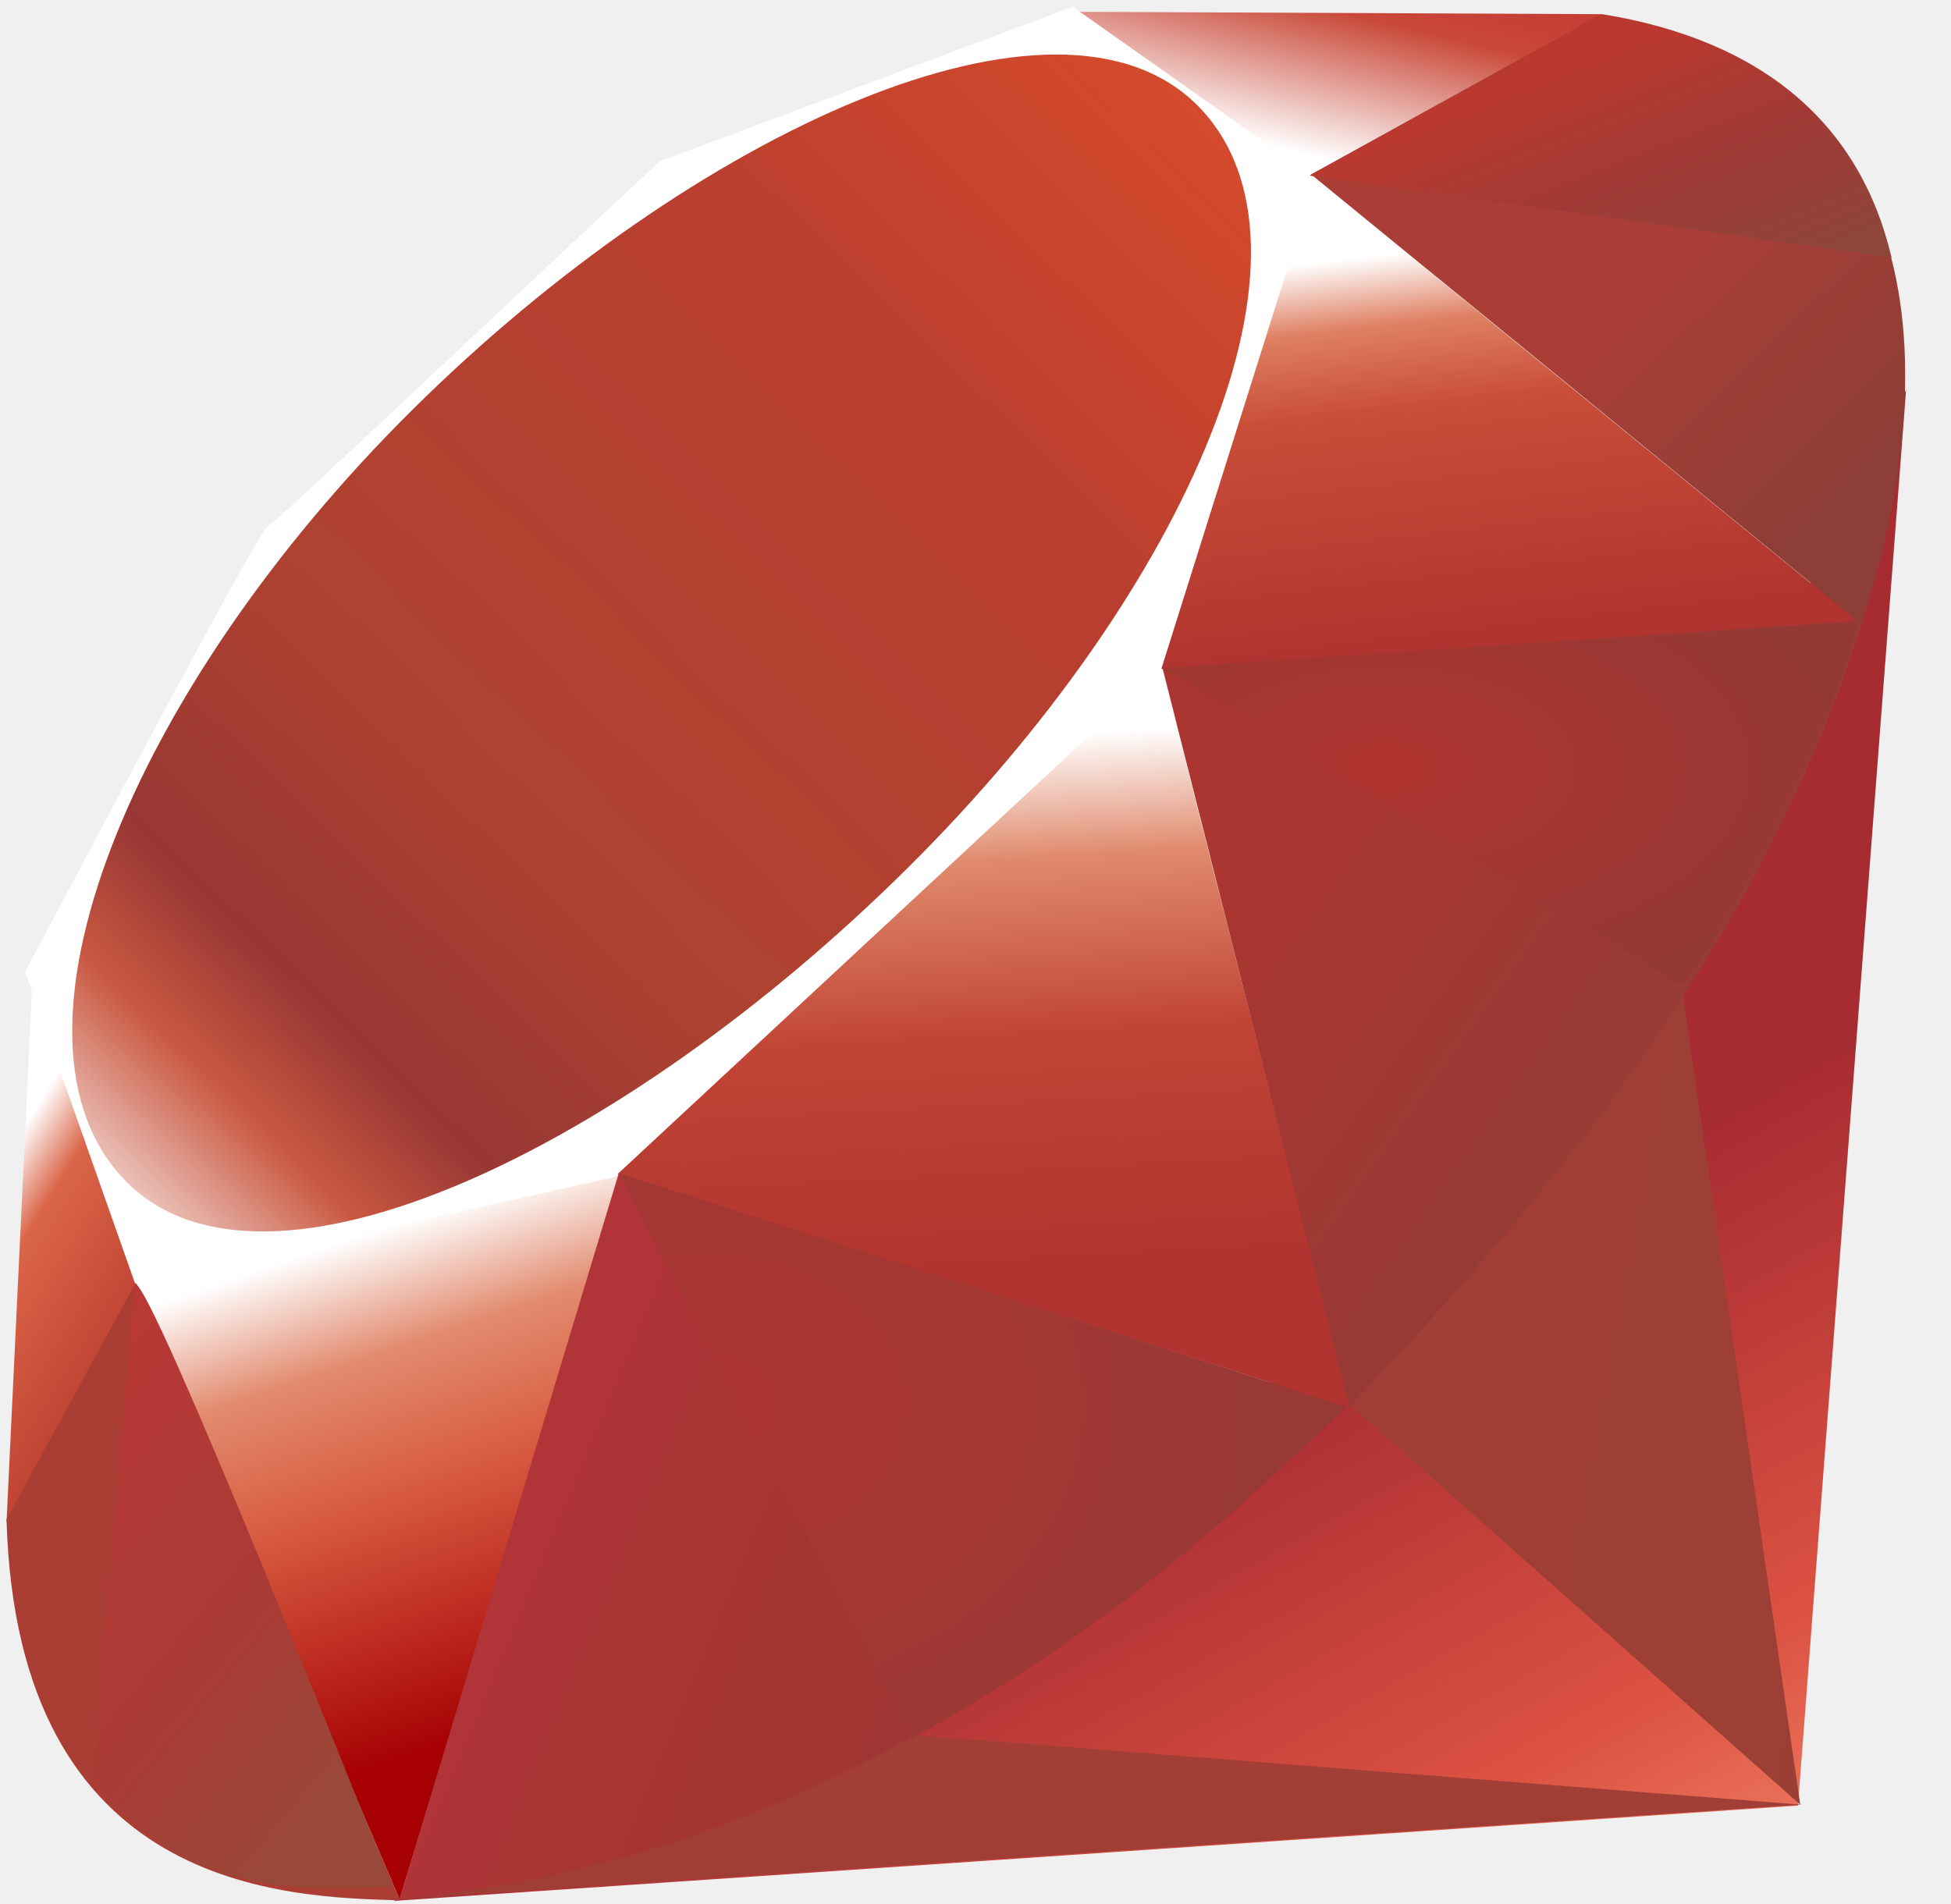
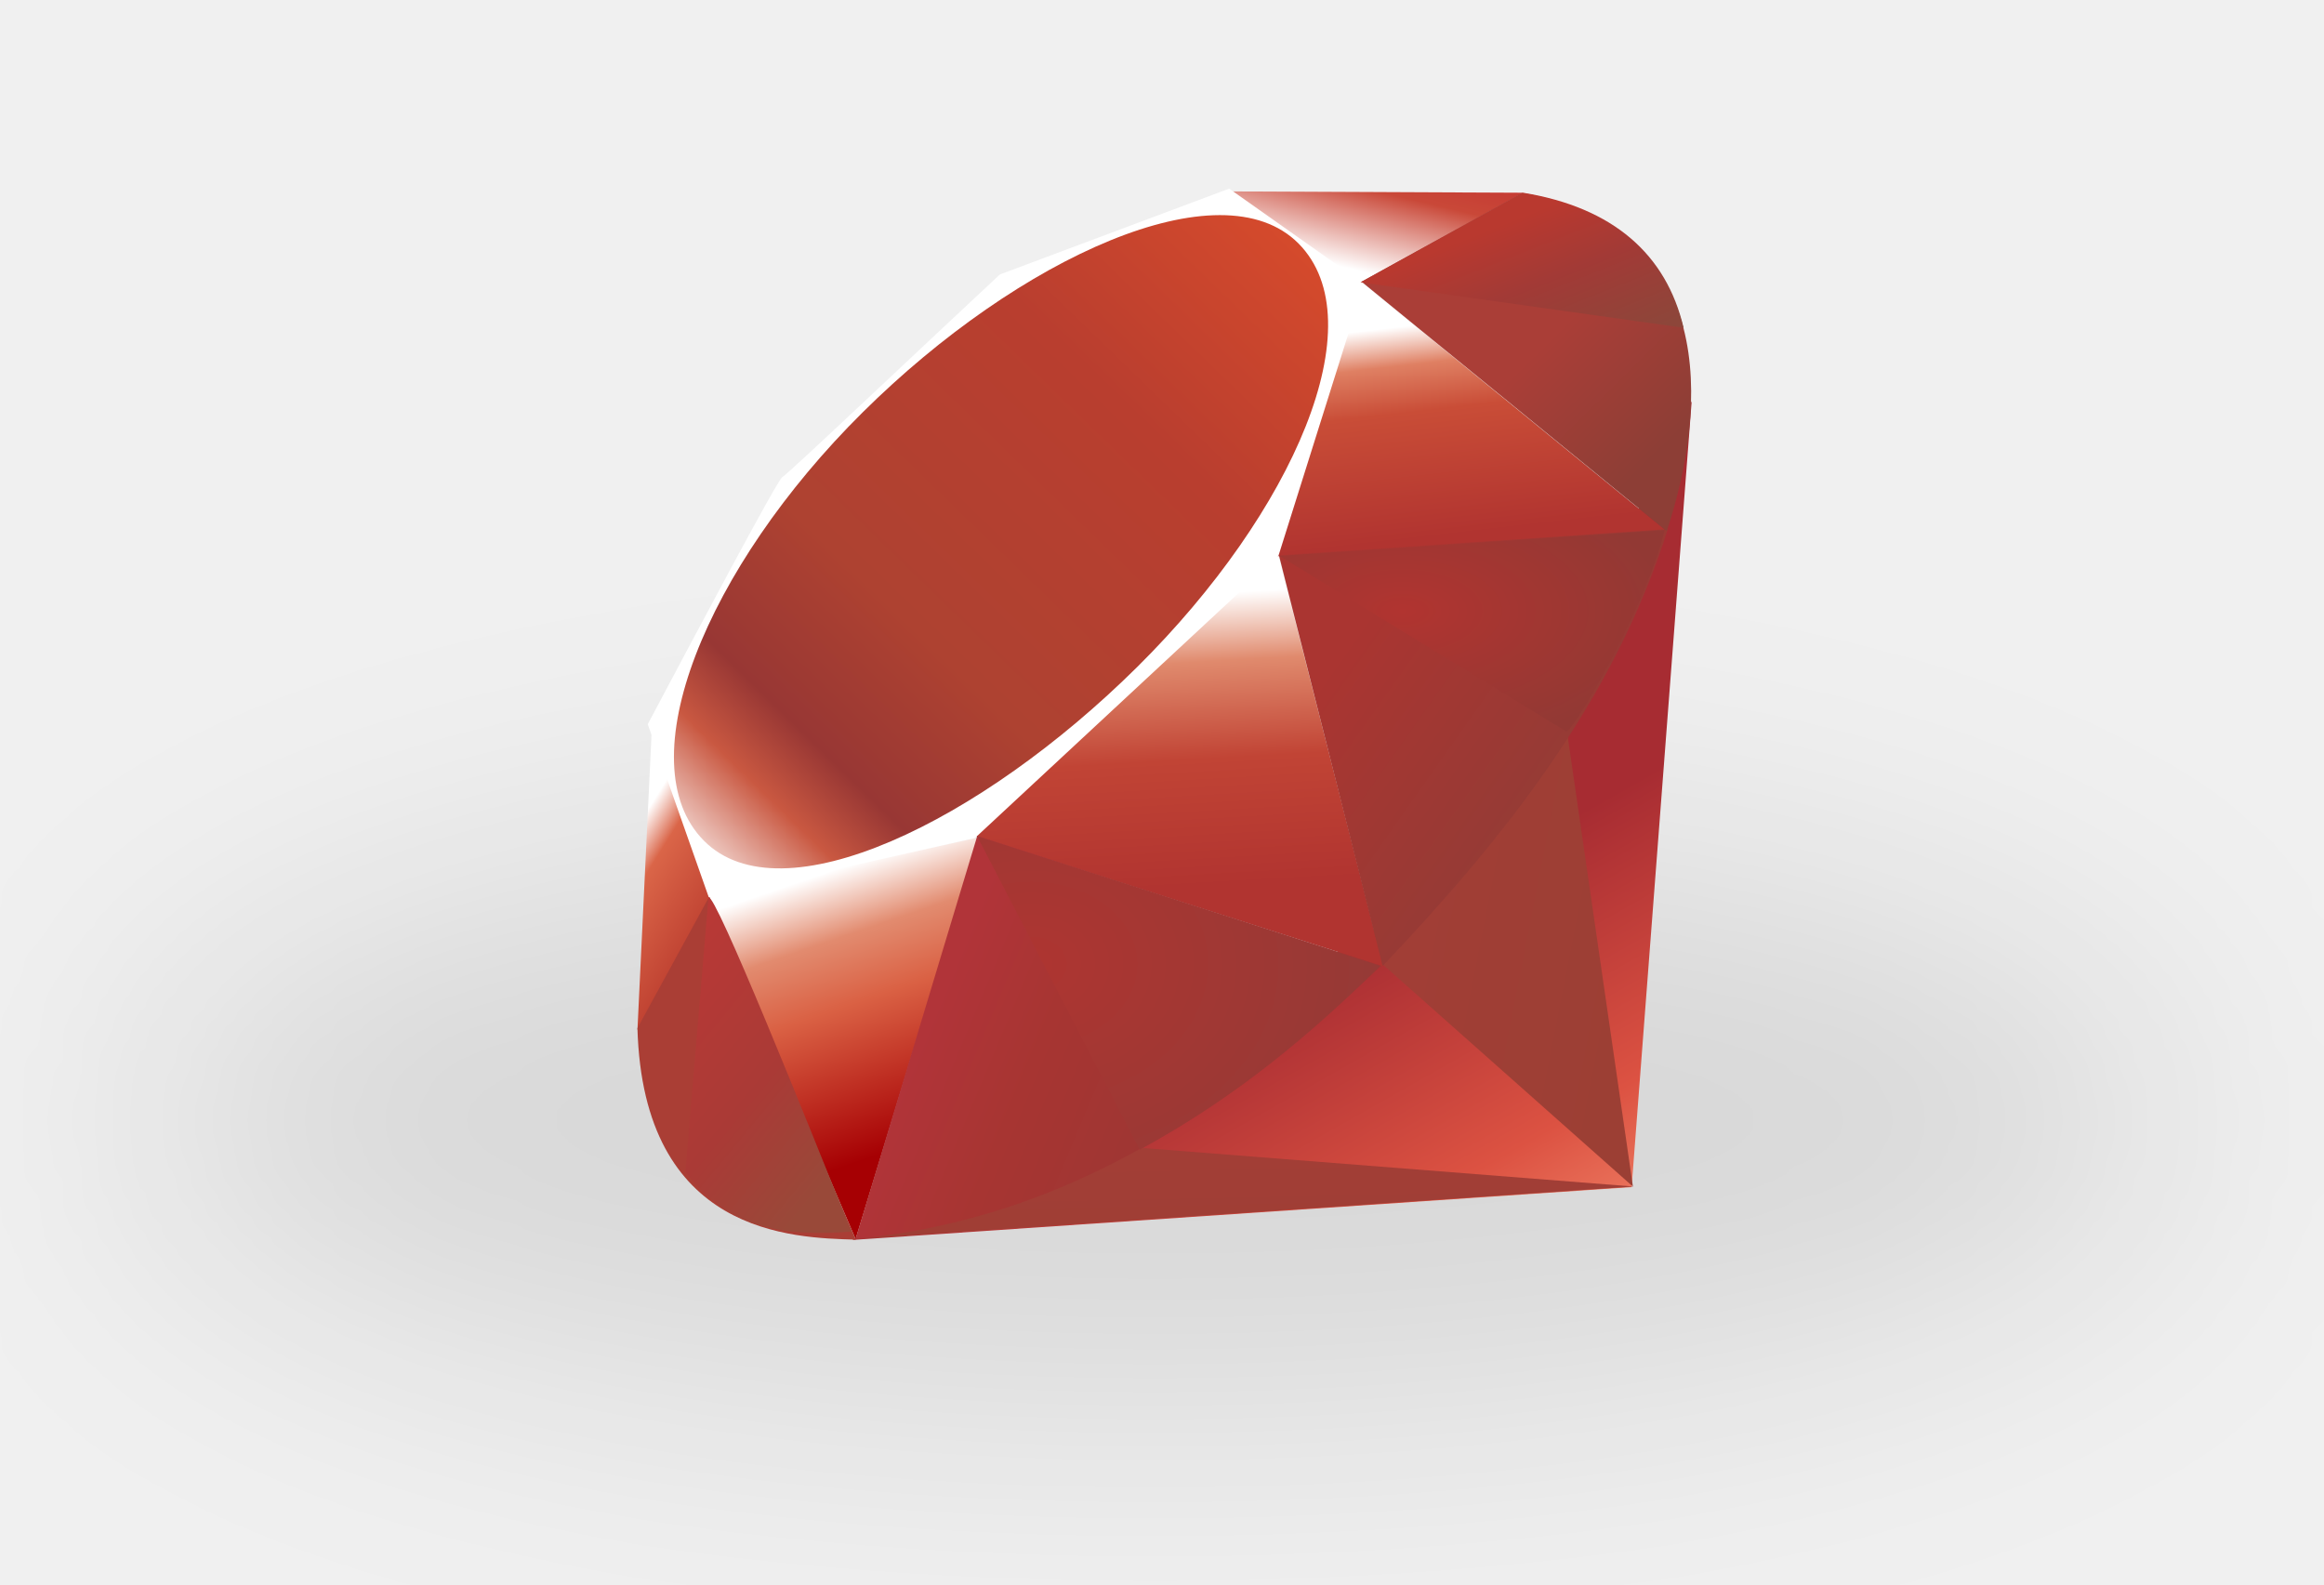
- <svg xmlns="http://www.w3.org/2000/svg" width="41px" height="40px" viewBox="0 0 41 40" version="1.1">
+ <svg xmlns="http://www.w3.org/2000/svg" width="88" height="60" viewBox="0 0 88 60">
  <defs>
-     <linearGradient x1="84.748%" y1="111.397%" x2="58.251%" y2="64.578%" id="linearGradient-1">
+     <filter x="-50%" y="-50%" width="200%" height="200%" filterUnits="objectBoundingBox" id="a">
+       <feGaussianBlur stdDeviation="5.09" in="SourceGraphic" result="blur" />
+     </filter>
+     <linearGradient x1="84.748%" y1="111.397%" x2="58.251%" y2="64.578%" id="b">
      <stop stop-color="#F68F71" offset="0%" />
      <stop stop-color="#F68F71" offset="0%" />
      <stop stop-color="#DC5242" offset="41%" />
      <stop stop-color="#A72C32" offset="99%" />
      <stop stop-color="#A72C32" offset="100%" />
    </linearGradient>
-     <linearGradient x1="116.648%" y1="60.889%" x2="1.74%" y2="19.286%" id="linearGradient-2">
+     <linearGradient x1="116.648%" y1="60.889%" x2="1.74%" y2="19.286%" id="c">
      <stop stop-color="#9B3F34" offset="0%" />
      <stop stop-color="#9B3F34" offset="0%" />
      <stop stop-color="#A23E36" offset="99%" />
      <stop stop-color="#A23E36" offset="100%" />
    </linearGradient>
-     <linearGradient x1="75.773%" y1="219.334%" x2="38.975%" y2="7.811%" id="linearGradient-3">
+     <linearGradient x1="75.773%" y1="219.334%" x2="38.975%" y2="7.811%" id="d">
      <stop stop-color="#9B3F34" offset="0%" />
      <stop stop-color="#9B3F34" offset="0%" />
      <stop stop-color="#A23E36" offset="99%" />
      <stop stop-color="#A23E36" offset="100%" />
    </linearGradient>
-     <linearGradient x1="50.012%" y1="7.236%" x2="66.483%" y2="79.14%" id="linearGradient-4">
-       <stop stop-color="#FFFFFF" offset="0%" />
-       <stop stop-color="#FFFFFF" offset="0%" />
+     <linearGradient x1="50.012%" y1="7.236%" x2="66.483%" y2="79.14%" id="e">
+       <stop stop-color="#FFF" offset="0%" />
+       <stop stop-color="#FFF" offset="0%" />
      <stop stop-color="#E28B6F" offset="23%" />
      <stop stop-color="#DA6144" offset="46%" />
      <stop stop-color="#A60003" offset="99%" />
      <stop stop-color="#A60003" offset="100%" />
    </linearGradient>
-     <linearGradient x1="46.174%" y1="16.343%" x2="49.932%" y2="83.045%" id="linearGradient-5">
-       <stop stop-color="#FFFFFF" offset="0%" />
-       <stop stop-color="#FFFFFF" offset="0%" />
+     <linearGradient x1="46.174%" y1="16.343%" x2="49.932%" y2="83.045%" id="f">
+       <stop stop-color="#FFF" offset="0%" />
+       <stop stop-color="#FFF" offset="0%" />
      <stop stop-color="#E08A6D" offset="23%" />
      <stop stop-color="#C14435" offset="56%" />
      <stop stop-color="#B13430" offset="99%" />
      <stop stop-color="#B13430" offset="100%" />
    </linearGradient>
-     <linearGradient x1="36.967%" y1="15.598%" x2="49.53%" y2="92.482%" id="linearGradient-6">
-       <stop stop-color="#FFFFFF" offset="0%" />
-       <stop stop-color="#FFFFFF" offset="0%" />
+     <linearGradient x1="36.967%" y1="15.598%" x2="49.53%" y2="92.482%" id="g">
+       <stop stop-color="#FFF" offset="0%" />
+       <stop stop-color="#FFF" offset="0%" />
      <stop stop-color="#DF8063" offset="18%" />
      <stop stop-color="#C94D37" offset="40%" />
      <stop stop-color="#B13430" offset="99%" />
      <stop stop-color="#B13430" offset="100%" />
    </linearGradient>
-     <linearGradient x1="13.609%" y1="58.348%" x2="85.767%" y2="-46.718%" id="linearGradient-7">
-       <stop stop-color="#FFFFFF" offset="0%" />
-       <stop stop-color="#FFFFFF" offset="0%" />
+     <linearGradient x1="13.609%" y1="58.348%" x2="85.767%" y2="-46.718%" id="h">
+       <stop stop-color="#FFF" offset="0%" />
+       <stop stop-color="#FFF" offset="0%" />
      <stop stop-color="#C94838" offset="54%" />
      <stop stop-color="#C12D2F" offset="99%" />
      <stop stop-color="#C12D2F" offset="100%" />
    </linearGradient>
-     <linearGradient x1="27.629%" y1="21.135%" x2="50.75%" y2="79.06%" id="linearGradient-8">
-       <stop stop-color="#FFFFFF" offset="0%" />
-       <stop stop-color="#FFFFFF" offset="0%" />
+     <linearGradient x1="27.629%" y1="21.135%" x2="50.75%" y2="79.06%" id="i">
+       <stop stop-color="#FFF" offset="0%" />
+       <stop stop-color="#FFF" offset="0%" />
      <stop stop-color="#DA6548" offset="31%" />
      <stop stop-color="#C14433" offset="99%" />
      <stop stop-color="#C14433" offset="100%" />
    </linearGradient>
-     <linearGradient x1="-20.671%" y1="122.285%" x2="104.24%" y2="-6.341%" id="linearGradient-9">
+     <linearGradient x1="-20.671%" y1="122.285%" x2="104.24%" y2="-6.341%" id="j">
      <stop stop-color="#BD0012" offset="0%" />
      <stop stop-color="#BD0012" offset="0%" />
-       <stop stop-color="#FFFFFF" offset="7%" />
-       <stop stop-color="#FFFFFF" offset="17%" />
+       <stop stop-color="#FFF" offset="7%" />
+       <stop stop-color="#FFF" offset="17%" />
      <stop stop-color="#C95841" offset="27%" />
      <stop stop-color="#983734" offset="33%" />
      <stop stop-color="#AE4231" offset="46%" />
      <stop stop-color="#B93E2F" offset="72%" />
      <stop stop-color="#DE4E2B" offset="99%" />
      <stop stop-color="#DE4E2B" offset="100%" />
    </linearGradient>
-     <linearGradient x1="58.794%" y1="65.205%" x2="11.969%" y2="50.128%" id="linearGradient-10">
+     <linearGradient x1="58.794%" y1="65.205%" x2="11.969%" y2="50.128%" id="k">
      <stop stop-color="#9F3633" offset="0%" />
      <stop stop-color="#9F3633" offset="0%" />
      <stop stop-color="#A73532" offset="54%" />
      <stop stop-color="#B13439" offset="99%" />
      <stop stop-color="#B13439" offset="100%" />
    </linearGradient>
-     <linearGradient x1="79.318%" y1="62.753%" x2="23.087%" y2="17.886%" id="linearGradient-11">
+     <linearGradient x1="79.318%" y1="62.753%" x2="23.087%" y2="17.886%" id="l">
      <stop stop-color="#923C36" offset="0%" />
      <stop stop-color="#923C36" offset="0%" />
      <stop stop-color="#AA3531" offset="99%" />
      <stop stop-color="#AA3531" offset="100%" />
    </linearGradient>
-     <linearGradient x1="92.879%" y1="74.122%" x2="59.838%" y2="39.703%" id="linearGradient-12">
+     <linearGradient x1="92.879%" y1="74.122%" x2="59.838%" y2="39.703%" id="m">
      <stop stop-color="#8D3E36" offset="0%" />
      <stop stop-color="#8D3E36" offset="0%" />
      <stop stop-color="#AA3E37" offset="99%" />
      <stop stop-color="#AA3E37" offset="100%" />
    </linearGradient>
-     <radialGradient cx="31.998%" cy="40.215%" fx="31.998%" fy="40.215%" r="69.577%" id="radialGradient-13">
+     <radialGradient cx="31.998%" cy="40.215%" fx="31.998%" fy="40.215%" r="69.577%" id="n">
      <stop stop-color="#B13430" offset="0%" />
      <stop stop-color="#B13430" offset="0%" />
      <stop stop-color="#923934" offset="99%" />
      <stop stop-color="#923934" offset="100%" />
    </radialGradient>
-     <radialGradient cx="13.546%" cy="40.858%" fx="13.546%" fy="40.858%" r="88.39%" id="radialGradient-14">
+     <radialGradient cx="13.546%" cy="40.858%" fx="13.546%" fy="40.858%" r="88.39%" id="o">
      <stop stop-color="#AE3531" offset="0%" />
      <stop stop-color="#AE3531" offset="0%" />
      <stop stop-color="#953A36" offset="99%" />
      <stop stop-color="#953A36" offset="100%" />
    </radialGradient>
-     <linearGradient x1="56.576%" y1="101.722%" x2="3.107%" y2="11.994%" id="linearGradient-15">
+     <linearGradient x1="56.576%" y1="101.722%" x2="3.107%" y2="11.994%" id="p">
      <stop stop-color="#994939" offset="0%" />
      <stop stop-color="#994939" offset="0%" />
      <stop stop-color="#AA3A36" offset="43%" />
      <stop stop-color="#B83936" offset="99%" />
      <stop stop-color="#B83936" offset="100%" />
    </linearGradient>
-     <linearGradient x1="30.872%" y1="35.601%" x2="92.476%" y2="100.699%" id="linearGradient-16">
+     <linearGradient x1="30.872%" y1="35.601%" x2="92.476%" y2="100.699%" id="q">
      <stop stop-color="#B9392F" offset="0%" />
      <stop stop-color="#B9392F" offset="0%" />
      <stop stop-color="#A23A36" offset="44%" />
      <stop stop-color="#8D463A" offset="99%" />
      <stop stop-color="#8D463A" offset="100%" />
    </linearGradient>
  </defs>
-   <g id="Page-1" stroke="none" stroke-width="1" fill="none" fill-rule="evenodd">
-     <g id="ruby">
-       <path d="M8.273,39.951 L37.784,37.949 L40.056,8.192 L31.064,26.418 L8.273,39.951 Z" id="Shape" fill="url(#linearGradient-1)" />
-       <path d="M28.387,29.545 L37.832,37.929 L35.295,20.422 L28.387,29.545 Z" id="Shape" fill="url(#linearGradient-2)" />
-       <path d="M8.372,39.913 L37.866,37.929 L19.284,36.47 L8.372,39.913 Z" id="Shape" fill="url(#linearGradient-3)" />
-       <path d="M2.825,26.894 L8.398,39.917 L13.04,24.71 L2.825,26.894 Z" id="Shape" fill="url(#linearGradient-4)" />
-       <path d="M11.889,24.323 L28.385,29.595 L24.113,12.865 L11.889,24.323 Z" id="Shape" fill="url(#linearGradient-5)" />
-       <path d="M24.315,14.065 L39.087,13.1 L27.532,3.663 L24.315,14.065 Z" id="Shape" fill="url(#linearGradient-6)" />
-       <path d="M22.6,0.248 L33.683,0.298 L26.888,4.054 L22.6,0.248 Z" id="Shape" fill="url(#linearGradient-7)" />
-       <path d="M0.681,20.617 L0.137,31.995 L2.984,26.803 L0.681,20.617 Z" id="Shape" fill="url(#linearGradient-8)" />
-       <path d="M0.528,20.422 L2.845,26.994 L12.913,24.736 L24.407,14.053 L27.651,3.75 L22.544,0.143 L13.86,3.393 C11.124,5.938 5.815,10.973 5.623,11.067 C5.434,11.164 2.118,17.432 0.528,20.422 L0.528,20.422 Z" id="Shape" fill="#FFFFFF" />
-       <path d="M8.664,8.615 C14.593,2.736 22.237,-0.737 25.171,2.222 C28.102,5.182 24.994,12.375 19.064,18.252 C13.134,24.129 5.585,27.794 2.653,24.834 C-0.28,21.877 2.734,14.492 8.664,8.615 L8.664,8.615 Z" id="Shape" fill="url(#linearGradient-9)" />
-       <path d="M8.398,39.911 L13.004,24.655 L28.3,29.569 C22.769,34.755 16.618,39.14 8.398,39.911 L8.398,39.911 Z" id="Shape" fill="url(#linearGradient-10)" />
-       <path d="M24.427,14.023 L28.354,29.577 C32.974,24.72 37.121,19.497 39.152,13.038 L24.427,14.023 L24.427,14.023 Z" id="Shape" fill="url(#linearGradient-11)" />
-       <path d="M39.111,13.116 C40.683,8.374 41.046,1.57 33.635,0.306 L27.554,3.665 L39.111,13.116 L39.111,13.116 Z" id="Shape" fill="url(#linearGradient-12)" />
-       <path d="M0.137,31.927 C0.355,39.754 6.002,39.871 8.408,39.939 L2.851,26.962 L0.137,31.927 L0.137,31.927 Z" id="Shape" fill="#AA3E35" />
-       <path d="M24.45,14.047 C28,16.229 35.154,20.611 35.299,20.692 C35.525,20.819 38.384,15.871 39.033,13.074 L24.45,14.047 L24.45,14.047 Z" id="Shape" fill="url(#radialGradient-13)" />
-       <path d="M12.997,24.655 L19.155,36.534 C22.795,34.56 25.646,32.154 28.258,29.577 L12.997,24.655 L12.997,24.655 Z" id="Shape" fill="url(#radialGradient-14)" />
-       <path d="M2.827,26.978 L1.954,37.367 C3.6,39.615 5.865,39.81 8.241,39.635 C6.522,35.358 3.089,26.805 2.827,26.978 L2.827,26.978 Z" id="Shape" fill="url(#linearGradient-15)" />
-       <path d="M27.518,3.691 L39.75,5.408 C39.097,2.641 37.092,0.856 33.675,0.298 L27.518,3.691 L27.518,3.691 Z" id="Shape" fill="url(#linearGradient-16)" />
-     </g>
+   <g fill="none" fill-rule="evenodd">
+     <path d="M38.743 22.825c21.397 0 38.743-5.11 38.743-11.412C77.486 5.11 60.14 0 38.743 0 17.346 0 0 5.11 0 11.413s17.346 11.412 38.743 11.412z" transform="translate(5 31)" fill-opacity=".1" filter="url(#a)" fill="#000" />
+     <path d="M8.273 39.95l29.51-2L40.057 8.19l-8.992 18.226L8.274 39.95z" id="Shape" fill="url(#b)" transform="translate(24 7)" />
+     <path d="M28.387 29.545l9.445 8.384-2.537-17.508-6.908 9.123z" id="Shape" fill="url(#c)" transform="translate(24 7)" />
+     <path d="M8.372 39.913l29.494-1.984-18.582-1.46-10.912 3.443z" id="Shape" fill="url(#d)" transform="translate(24 7)" />
+     <path d="M2.825 26.894l5.573 13.023L13.04 24.71 2.825 26.894z" id="Shape" fill="url(#e)" transform="translate(24 7)" />
+     <path d="M11.89 24.323l16.495 5.272-4.272-16.73L11.89 24.323z" id="Shape" fill="url(#f)" transform="translate(24 7)" />
+     <path d="M24.315 14.065l14.772-.965-11.555-9.437-3.217 10.402z" id="Shape" fill="url(#g)" transform="translate(24 7)" />
+     <path d="M22.6.248l11.083.05-6.795 3.756L22.6.248z" id="Shape" fill="url(#h)" transform="translate(24 7)" />
+     <path d="M.68 20.617L.138 31.995l2.847-5.192L.68 20.617z" id="Shape" fill="url(#i)" transform="translate(24 7)" />
+     <path d="M24.528 27.422l2.317 6.572 10.068-2.258 11.494-10.683L51.65 10.75l-5.106-3.607-8.684 3.25c-2.736 2.545-8.045 7.58-8.237 7.674-.19.097-3.505 6.365-5.095 9.355z" id="Shape" fill="#FFF" />
+     <path d="M8.664 8.615c5.93-5.88 13.573-9.352 16.507-6.393 2.932 2.96-.176 10.153-6.106 16.03-5.93 5.877-13.48 9.542-16.41 6.582-2.934-2.957.08-10.342 6.01-16.22z" id="Shape" fill="url(#j)" transform="translate(24 7)" />
+     <path d="M8.398 39.91l4.606-15.255L28.3 29.57c-5.53 5.185-11.682 9.57-19.902 10.34z" id="Shape" fill="url(#k)" transform="translate(24 7)" />
+     <path d="M24.427 14.023l3.927 15.554c4.62-4.857 8.767-10.08 10.798-16.54l-14.725.986z" id="Shape" fill="url(#l)" transform="translate(24 7)" />
+     <path d="M39.11 13.116C40.684 8.374 41.047 1.57 33.636.306l-6.08 3.36 11.556 9.45z" id="Shape" fill="url(#m)" transform="translate(24 7)" />
+     <path d="M24.137 38.927c.218 7.827 5.865 7.944 8.27 8.012L26.852 33.96l-2.713 4.965z" id="Shape" fill="#AA3E35" />
+     <path d="M24.45 14.047C28 16.23 35.154 20.61 35.3 20.692c.225.127 3.084-4.82 3.733-7.618l-14.583.973z" id="Shape" fill="url(#n)" transform="translate(24 7)" />
+     <path d="M12.997 24.655l6.158 11.88c3.64-1.975 6.49-4.38 9.103-6.958l-15.26-4.922z" id="Shape" fill="url(#o)" transform="translate(24 7)" />
+     <path d="M2.827 26.978l-.873 10.39c1.646 2.247 3.91 2.442 6.287 2.267-1.718-4.277-5.15-12.83-5.413-12.657z" id="Shape" fill="url(#p)" transform="translate(24 7)" />
+     <path d="M27.518 3.69L39.75 5.41C39.097 2.64 37.092.856 33.675.298L27.518 3.69z" fill="url(#q)" transform="translate(24 7)" />
  </g>
</svg>
